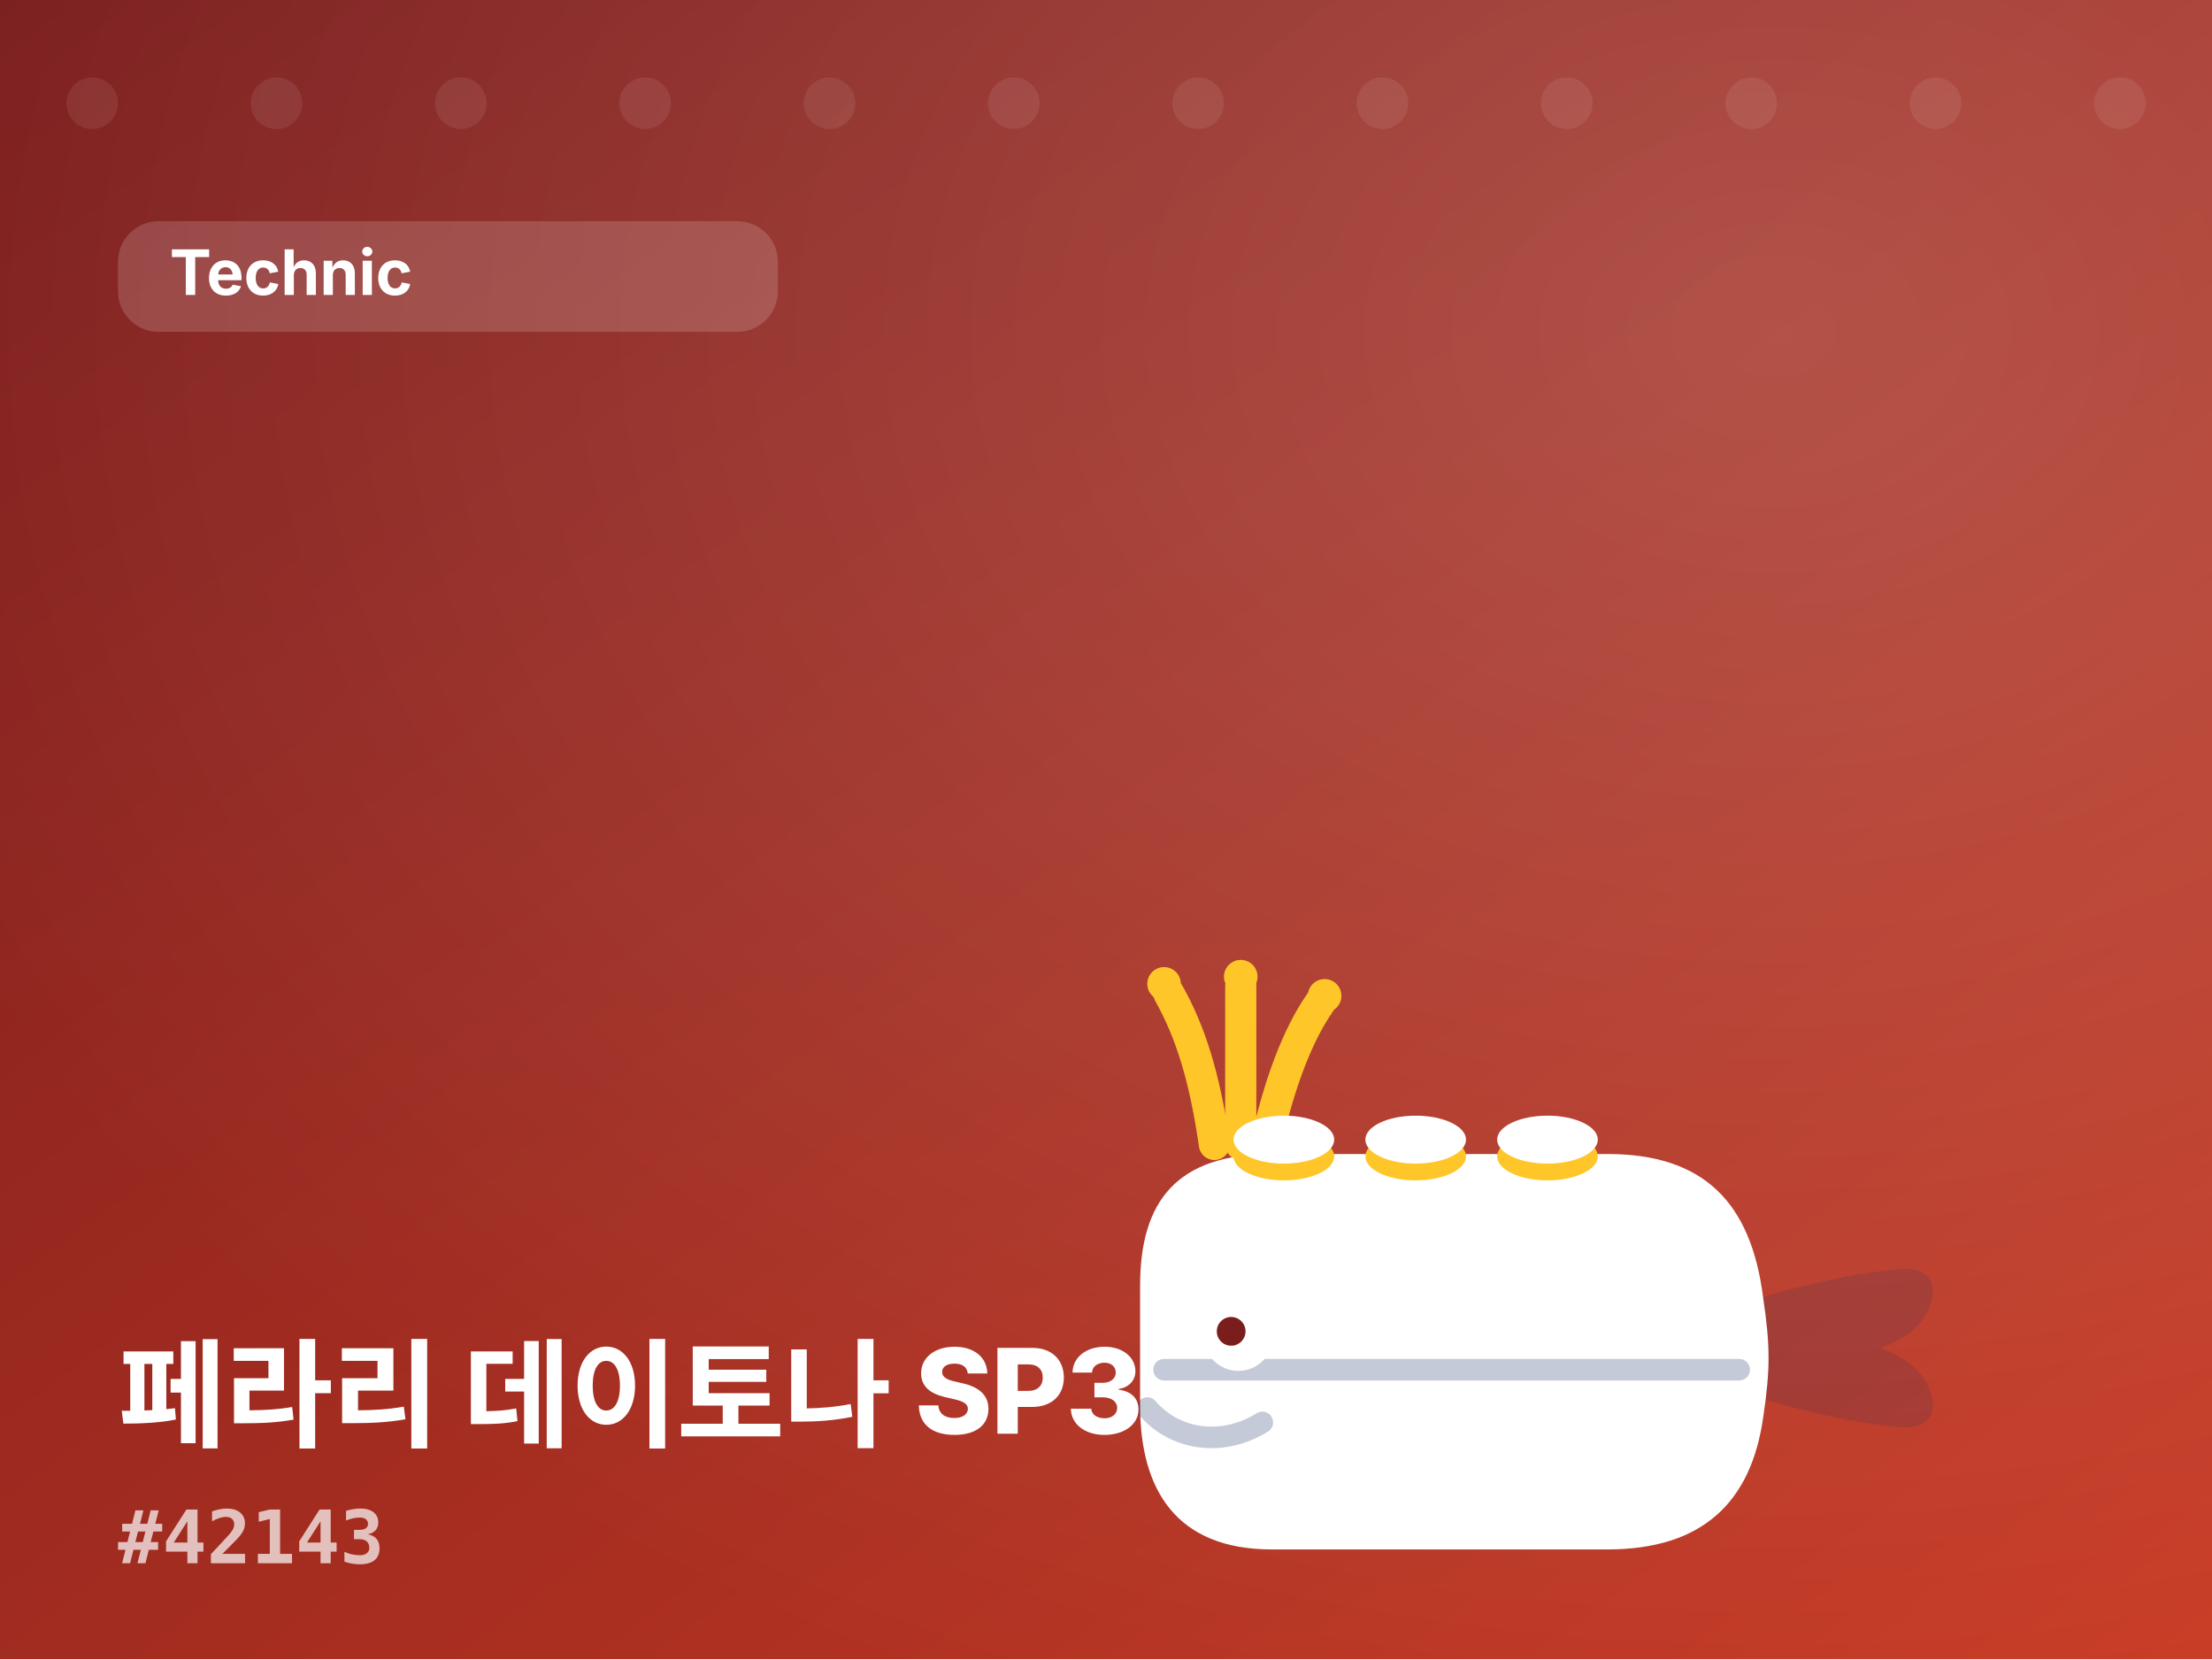
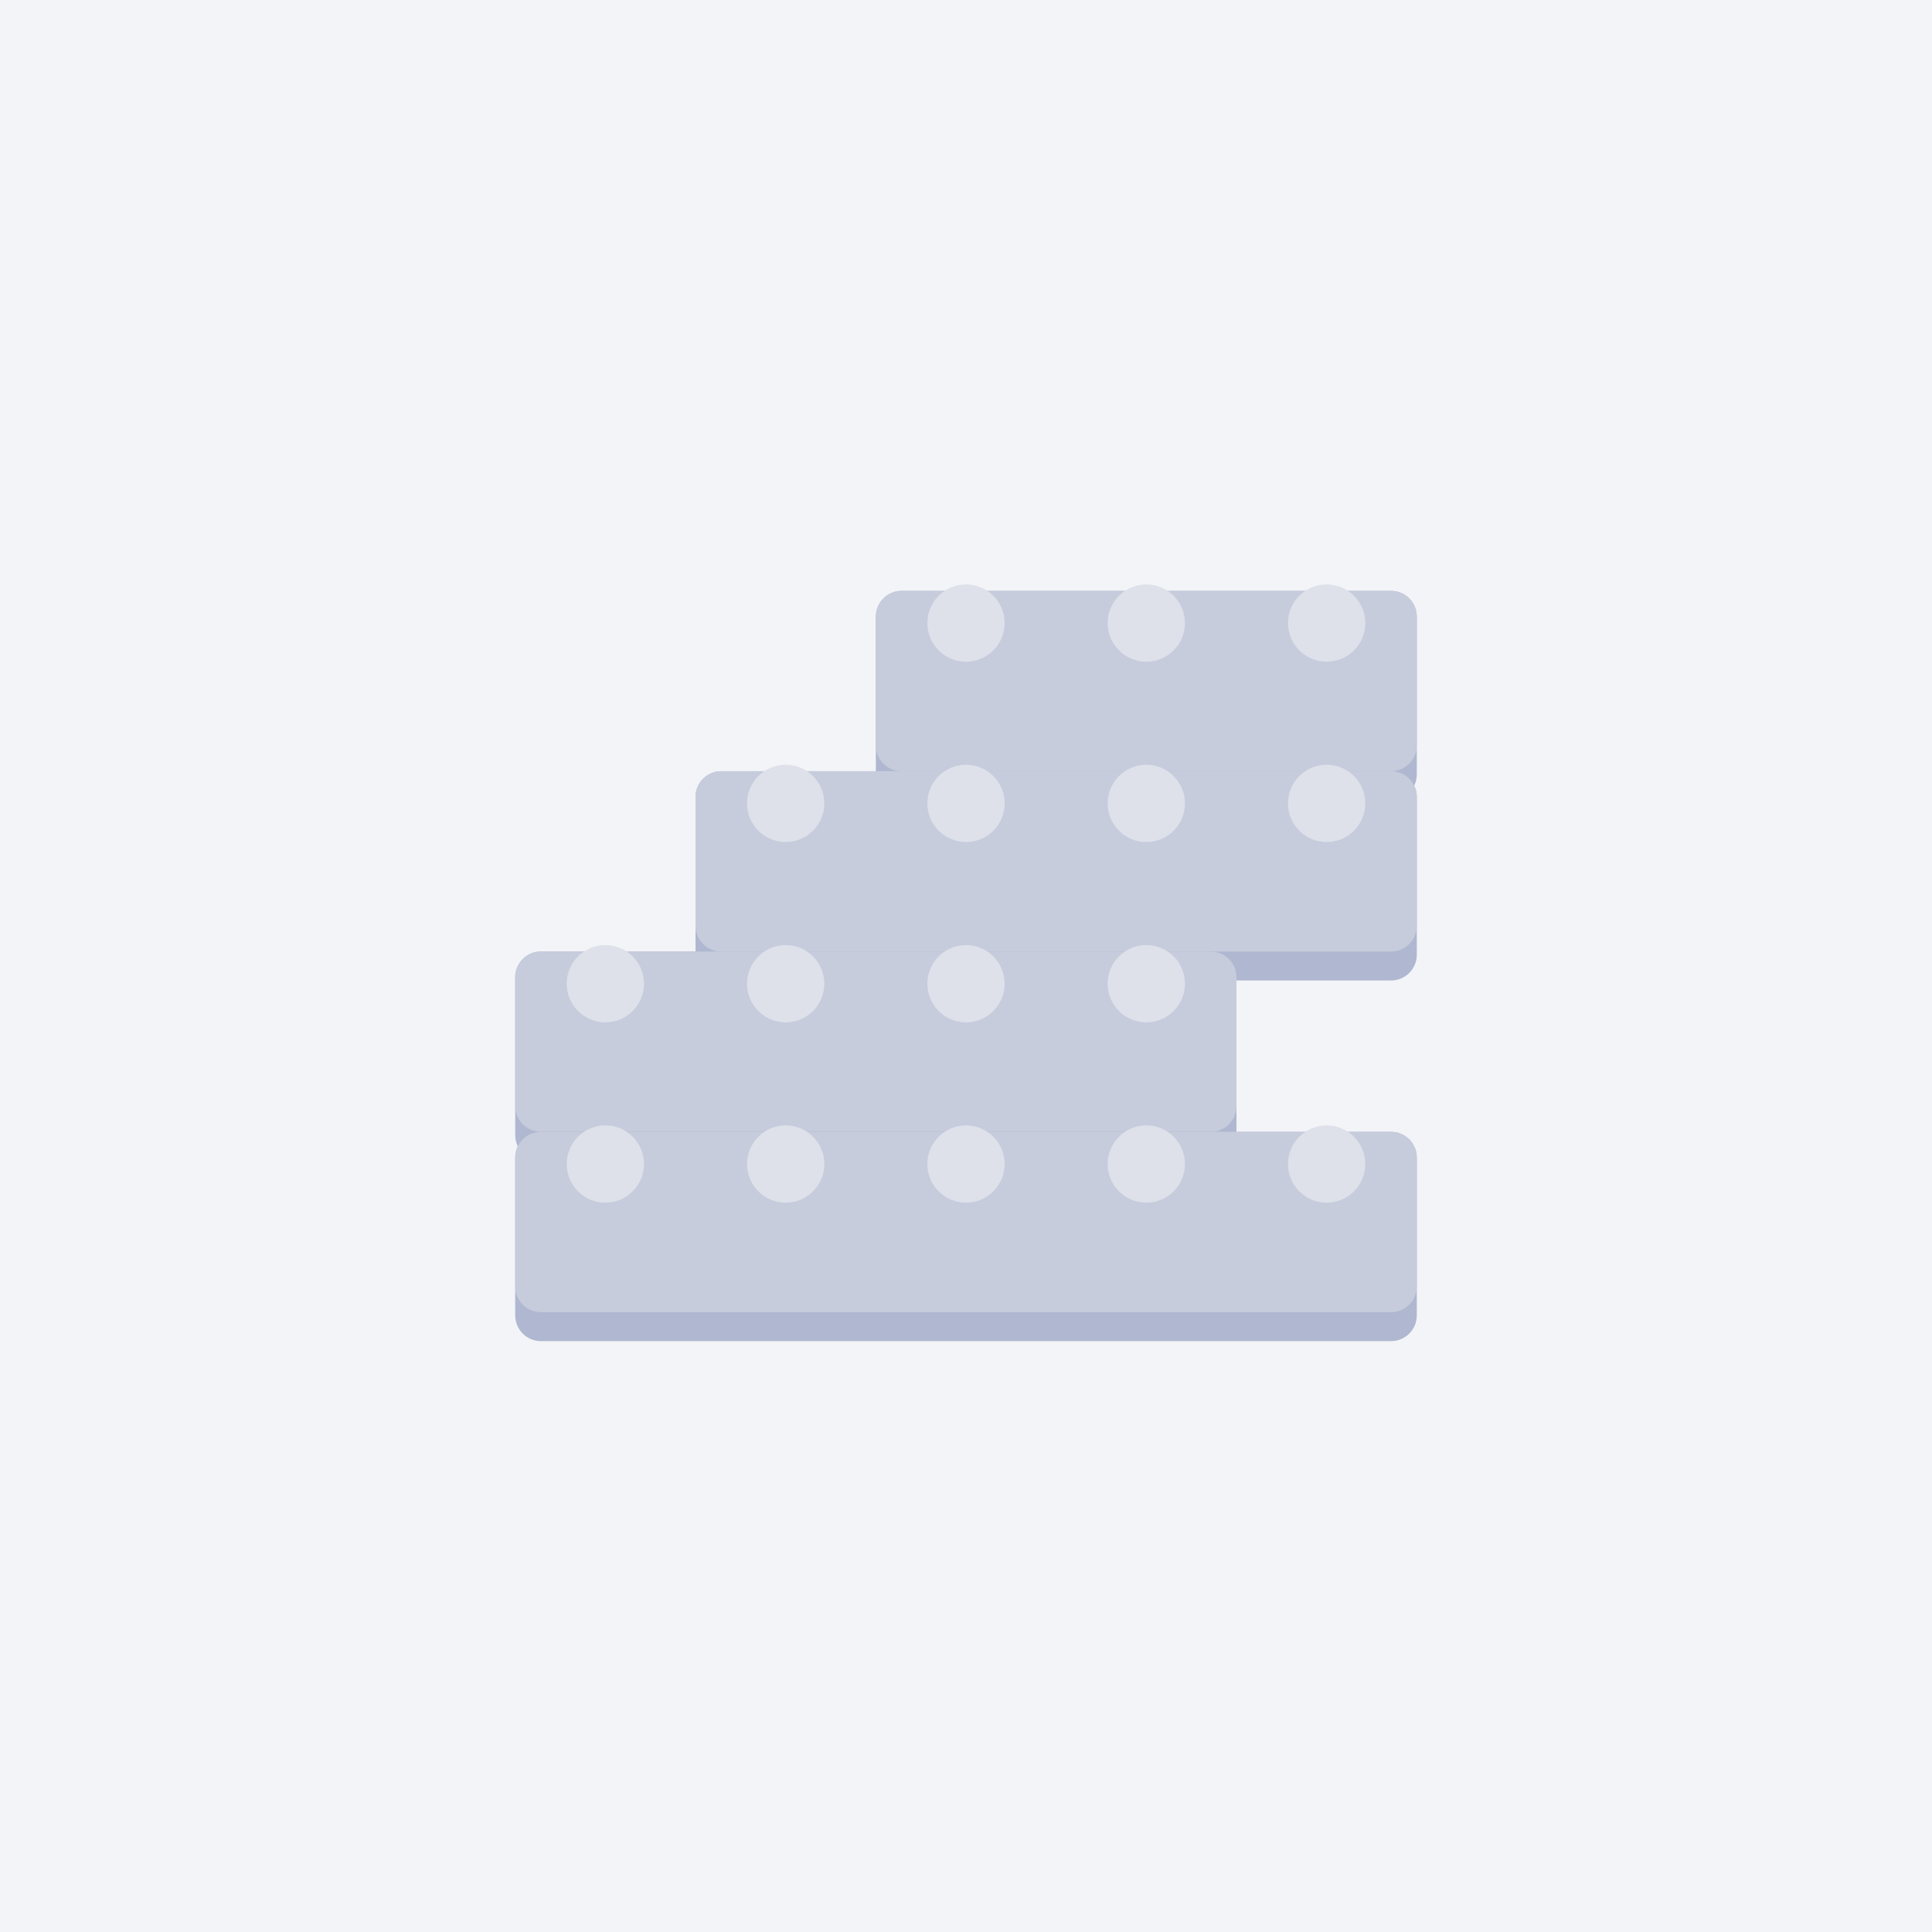
- <svg xmlns="http://www.w3.org/2000/svg" viewBox="0 0 1200 900" width="1200" height="900" role="img" aria-label="페라리 데이토나 SP3">
-   <defs>
-     <linearGradient id="bg" x1="0" y1="0" x2="1" y2="1">
-       <stop offset="0" stop-color="#7a1d1d" />
-       <stop offset="1" stop-color="#c83a23" />
-     </linearGradient>
-     <radialGradient id="glow" cx="0.8" cy="0.2" r="0.9">
-       <stop offset="0" stop-color="#ffffff" stop-opacity="0.18" />
-       <stop offset="1" stop-color="#ffffff" stop-opacity="0" />
-     </radialGradient>
-   </defs>
-   <rect width="1200" height="900" fill="url(#bg)" />
-   <rect width="1200" height="900" fill="url(#glow)" />
-   <circle cx="50" cy="56" r="14" fill="#ffffff" opacity="0.08" />
-   <circle cx="150" cy="56" r="14" fill="#ffffff" opacity="0.08" />
-   <circle cx="250" cy="56" r="14" fill="#ffffff" opacity="0.08" />
-   <circle cx="350" cy="56" r="14" fill="#ffffff" opacity="0.08" />
-   <circle cx="450" cy="56" r="14" fill="#ffffff" opacity="0.08" />
-   <circle cx="550" cy="56" r="14" fill="#ffffff" opacity="0.08" />
-   <circle cx="650" cy="56" r="14" fill="#ffffff" opacity="0.08" />
-   <circle cx="750" cy="56" r="14" fill="#ffffff" opacity="0.08" />
-   <circle cx="850" cy="56" r="14" fill="#ffffff" opacity="0.08" />
-   <circle cx="950" cy="56" r="14" fill="#ffffff" opacity="0.08" />
-   <circle cx="1050" cy="56" r="14" fill="#ffffff" opacity="0.08" />
-   <circle cx="1150" cy="56" r="14" fill="#ffffff" opacity="0.08" />
-   <g transform="translate(560 470) scale(13)">
-     <path d="M28.5 18.6C31.5 17.6 34 17 36.2 16.8C37.3 16.7 37.8 17.3 37.5 18.2C37.2 19.2 36.4 19.7 35.4 20.1C36.4 20.5 37.2 21 37.5 22C37.8 22.9 37.3 23.5 36.2 23.4C34 23.2 31.5 22.6 28.5 21.6Z" fill="rgba(27,47,102,0.16)" />
-     <path d="M10 12H24C28 12 30 14 30.5 18C30.8 20 30.8 21 30.5 23C30 26.5 28 28.5 24 28.5H10C6 28.5 4.5 26 4.5 22.5V17.5C4.5 14 6 12 10 12Z" fill="#ffffff" />
-     <path d="M5.5 21H29.5" stroke="rgba(27,47,102,0.25)" stroke-width="0.9" stroke-linecap="round" />
-     <path d="M4.8 22.6C6 24 8 24.2 9.6 23.2" stroke="rgba(27,47,102,0.25)" stroke-width="0.9" stroke-linecap="round" fill="none" />
-     <g stroke="#ffc62a" stroke-width="1.3" stroke-linecap="round" fill="none">
-       <path d="M7.6 11.6C7.2 8.8 6.6 6.9 5.7 5.3" />
-       <path d="M8.7 11.6C8.7 9 8.7 6.8 8.7 5" />
-       <path d="M9.7 11.8C10.3 9 11.1 7 12 5.7" />
-     </g>
-     <circle cx="5.5" cy="4.9" r="0.7" fill="#ffc62a" />
-     <circle cx="8.7" cy="4.6" r="0.7" fill="#ffc62a" />
-     <circle cx="12.2" cy="5.4" r="0.7" fill="#ffc62a" />
-     <ellipse cx="10.5" cy="12.1" rx="2.1" ry="1" fill="#ffc62a" />
-     <ellipse cx="10.5" cy="11.4" rx="2.1" ry="1" fill="#ffffff" />
-     <ellipse cx="16" cy="12.1" rx="2.1" ry="1" fill="#ffc62a" />
-     <ellipse cx="16" cy="11.4" rx="2.1" ry="1" fill="#ffffff" />
-     <ellipse cx="21.5" cy="12.1" rx="2.1" ry="1" fill="#ffc62a" />
-     <ellipse cx="21.5" cy="11.4" rx="2.1" ry="1" fill="#ffffff" />
-     <circle cx="8.6" cy="19.6" r="1.45" fill="#ffffff" />
-     <circle cx="8.3" cy="19.4" r="0.6" fill="#7a1d1d" />
-   </g>
-   <g font-family="-apple-system, 'Apple SD Gothic Neo', 'Noto Sans KR', sans-serif">
-     <rect x="64" y="120" rx="22" ry="22" width="358" height="60" fill="#ffffff" opacity="0.16" />
-     <text x="92" y="160" font-size="34" font-weight="700" fill="#ffffff">Technic</text>
-     <text x="64" y="780" font-size="64" font-weight="800" fill="#ffffff" letter-spacing="-1">페라리 데이토나 SP3</text>
-     <text x="64" y="848" font-size="40" font-weight="700" fill="#ffffff" opacity="0.7" font-family="'SF Mono', ui-monospace, monospace">#42143</text>
+ <svg xmlns="http://www.w3.org/2000/svg" viewBox="0 0 1200 1200" width="1200" height="1200" role="img" aria-label="페라리 데이토나 SP3 대표 이미지 자리표시자">
+   <rect width="1200" height="1200" fill="#F3F4F7" />
+   <g>
+     <rect x="544" y="367" width="336" height="130" rx="16" fill="#AFB8D0" />
+     <rect x="544" y="367" width="336" height="112" rx="16" fill="#C6CCDC" />
+     <circle cx="600" cy="387" r="24" fill="#DEE1EA" />
+     <circle cx="712" cy="387" r="24" fill="#DEE1EA" />
+     <circle cx="824" cy="387" r="24" fill="#DEE1EA" />
+     <rect x="432" y="479" width="448" height="130" rx="16" fill="#AFB8D0" />
+     <rect x="432" y="479" width="448" height="112" rx="16" fill="#C6CCDC" />
+     <circle cx="488" cy="499" r="24" fill="#DEE1EA" />
+     <circle cx="600" cy="499" r="24" fill="#DEE1EA" />
+     <circle cx="712" cy="499" r="24" fill="#DEE1EA" />
+     <circle cx="824" cy="499" r="24" fill="#DEE1EA" />
+     <rect x="320" y="591" width="448" height="130" rx="16" fill="#AFB8D0" />
+     <rect x="320" y="591" width="448" height="112" rx="16" fill="#C6CCDC" />
+     <circle cx="376" cy="611" r="24" fill="#DEE1EA" />
+     <circle cx="488" cy="611" r="24" fill="#DEE1EA" />
+     <circle cx="600" cy="611" r="24" fill="#DEE1EA" />
+     <circle cx="712" cy="611" r="24" fill="#DEE1EA" />
+     <rect x="320" y="703" width="560" height="130" rx="16" fill="#AFB8D0" />
+     <rect x="320" y="703" width="560" height="112" rx="16" fill="#C6CCDC" />
+     <circle cx="376" cy="723" r="24" fill="#DEE1EA" />
+     <circle cx="488" cy="723" r="24" fill="#DEE1EA" />
+     <circle cx="600" cy="723" r="24" fill="#DEE1EA" />
+     <circle cx="712" cy="723" r="24" fill="#DEE1EA" />
+     <circle cx="824" cy="723" r="24" fill="#DEE1EA" />
  </g>
</svg>
